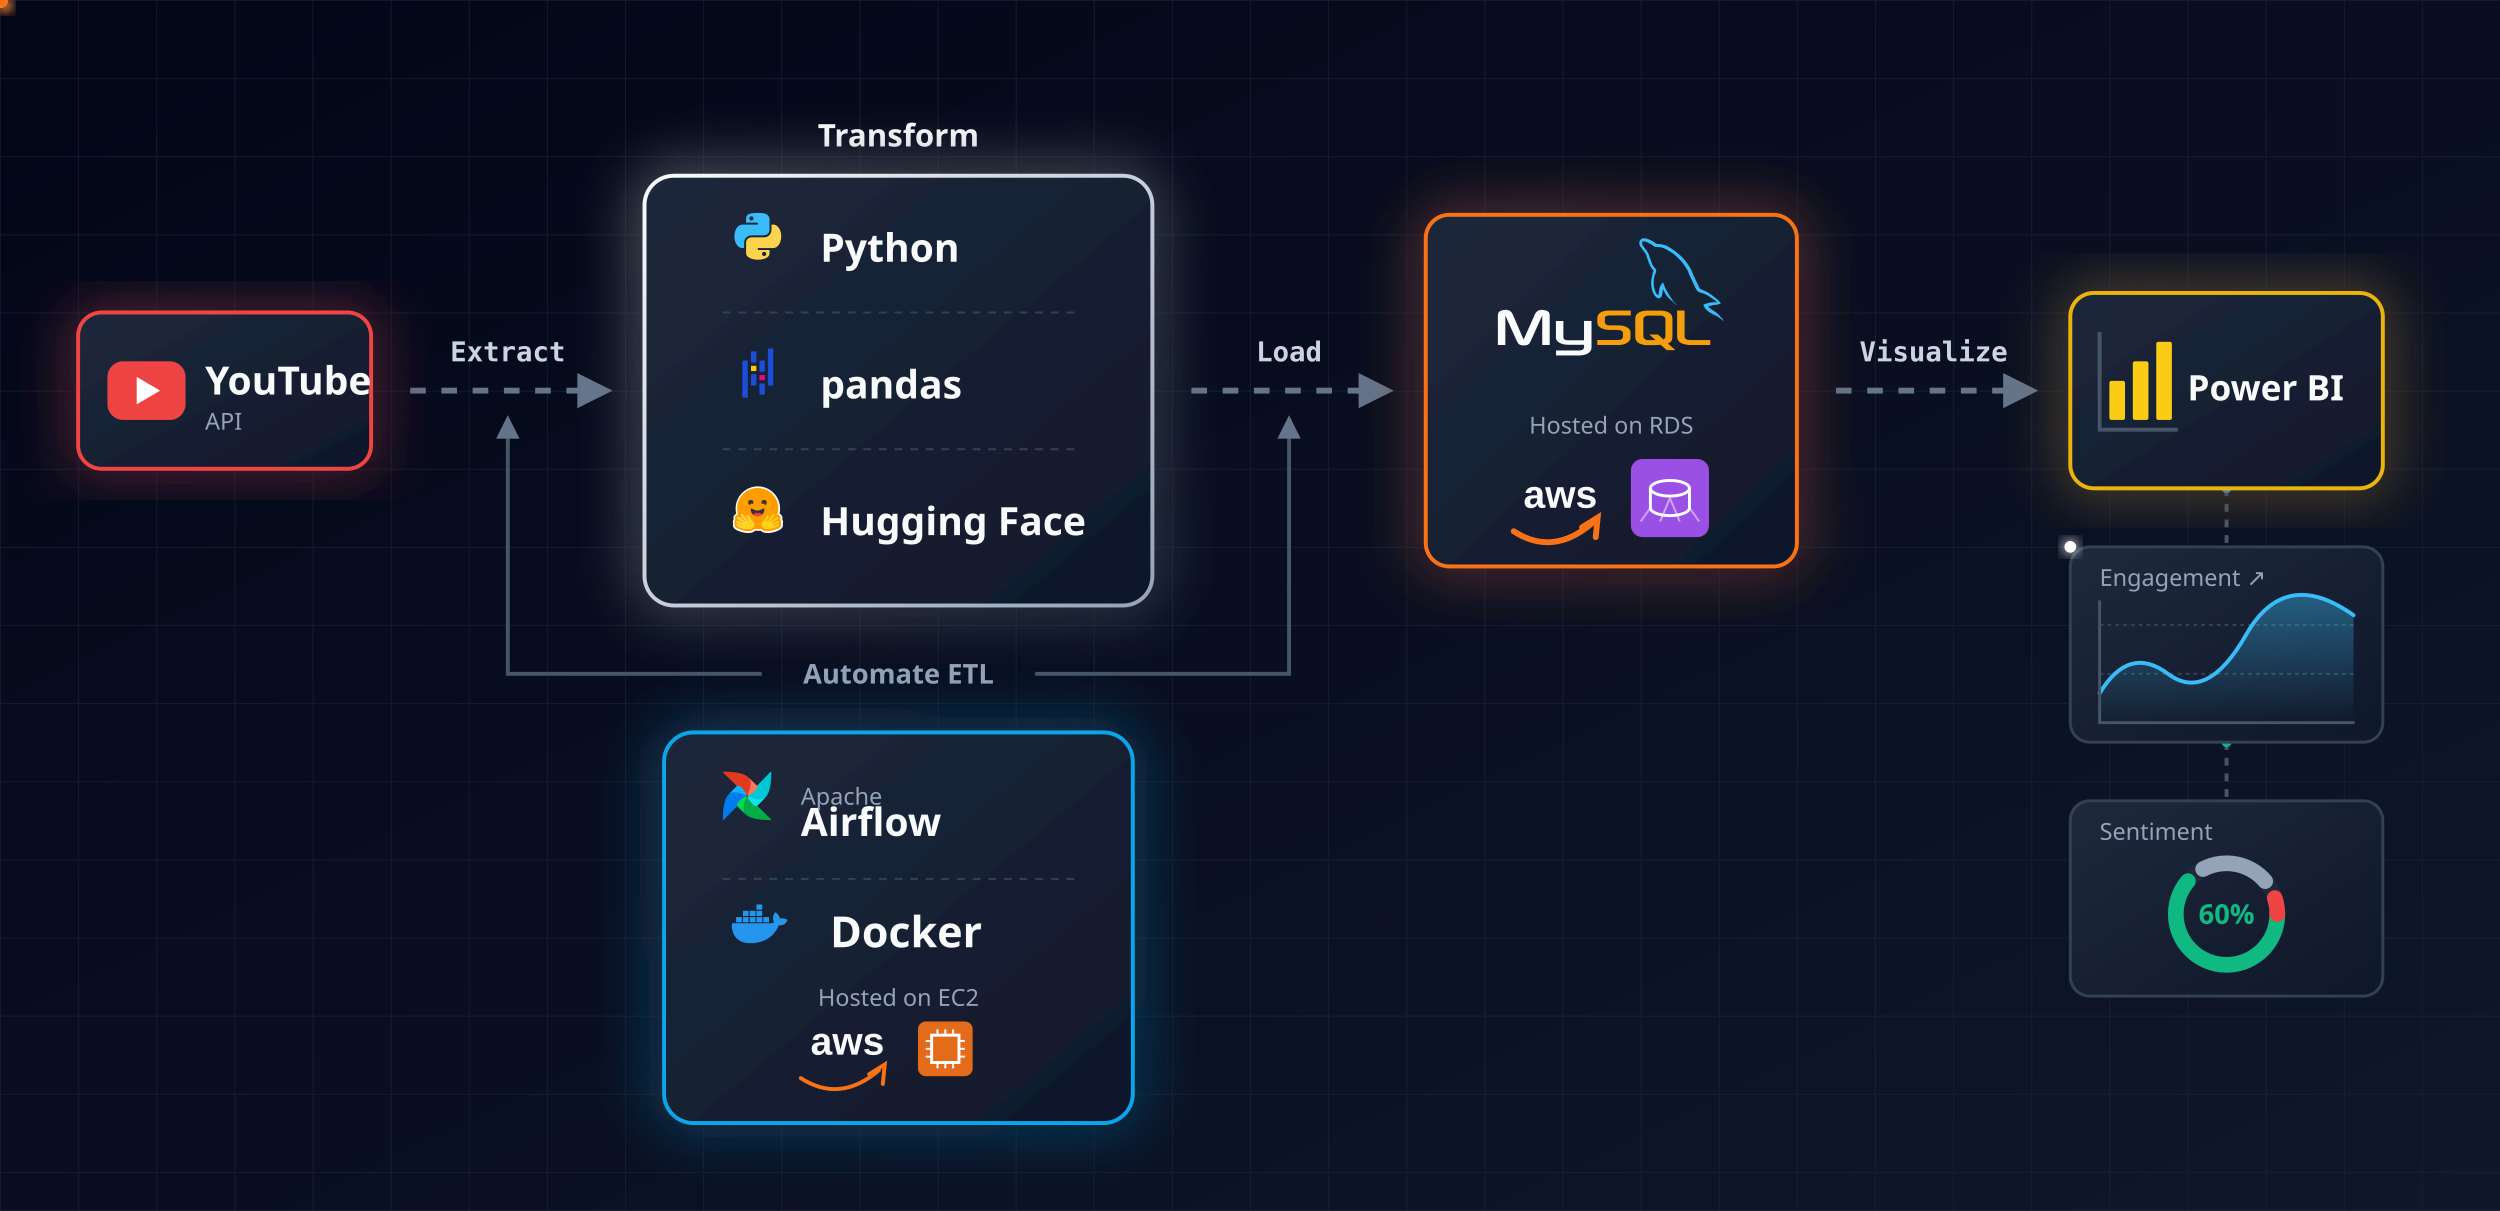
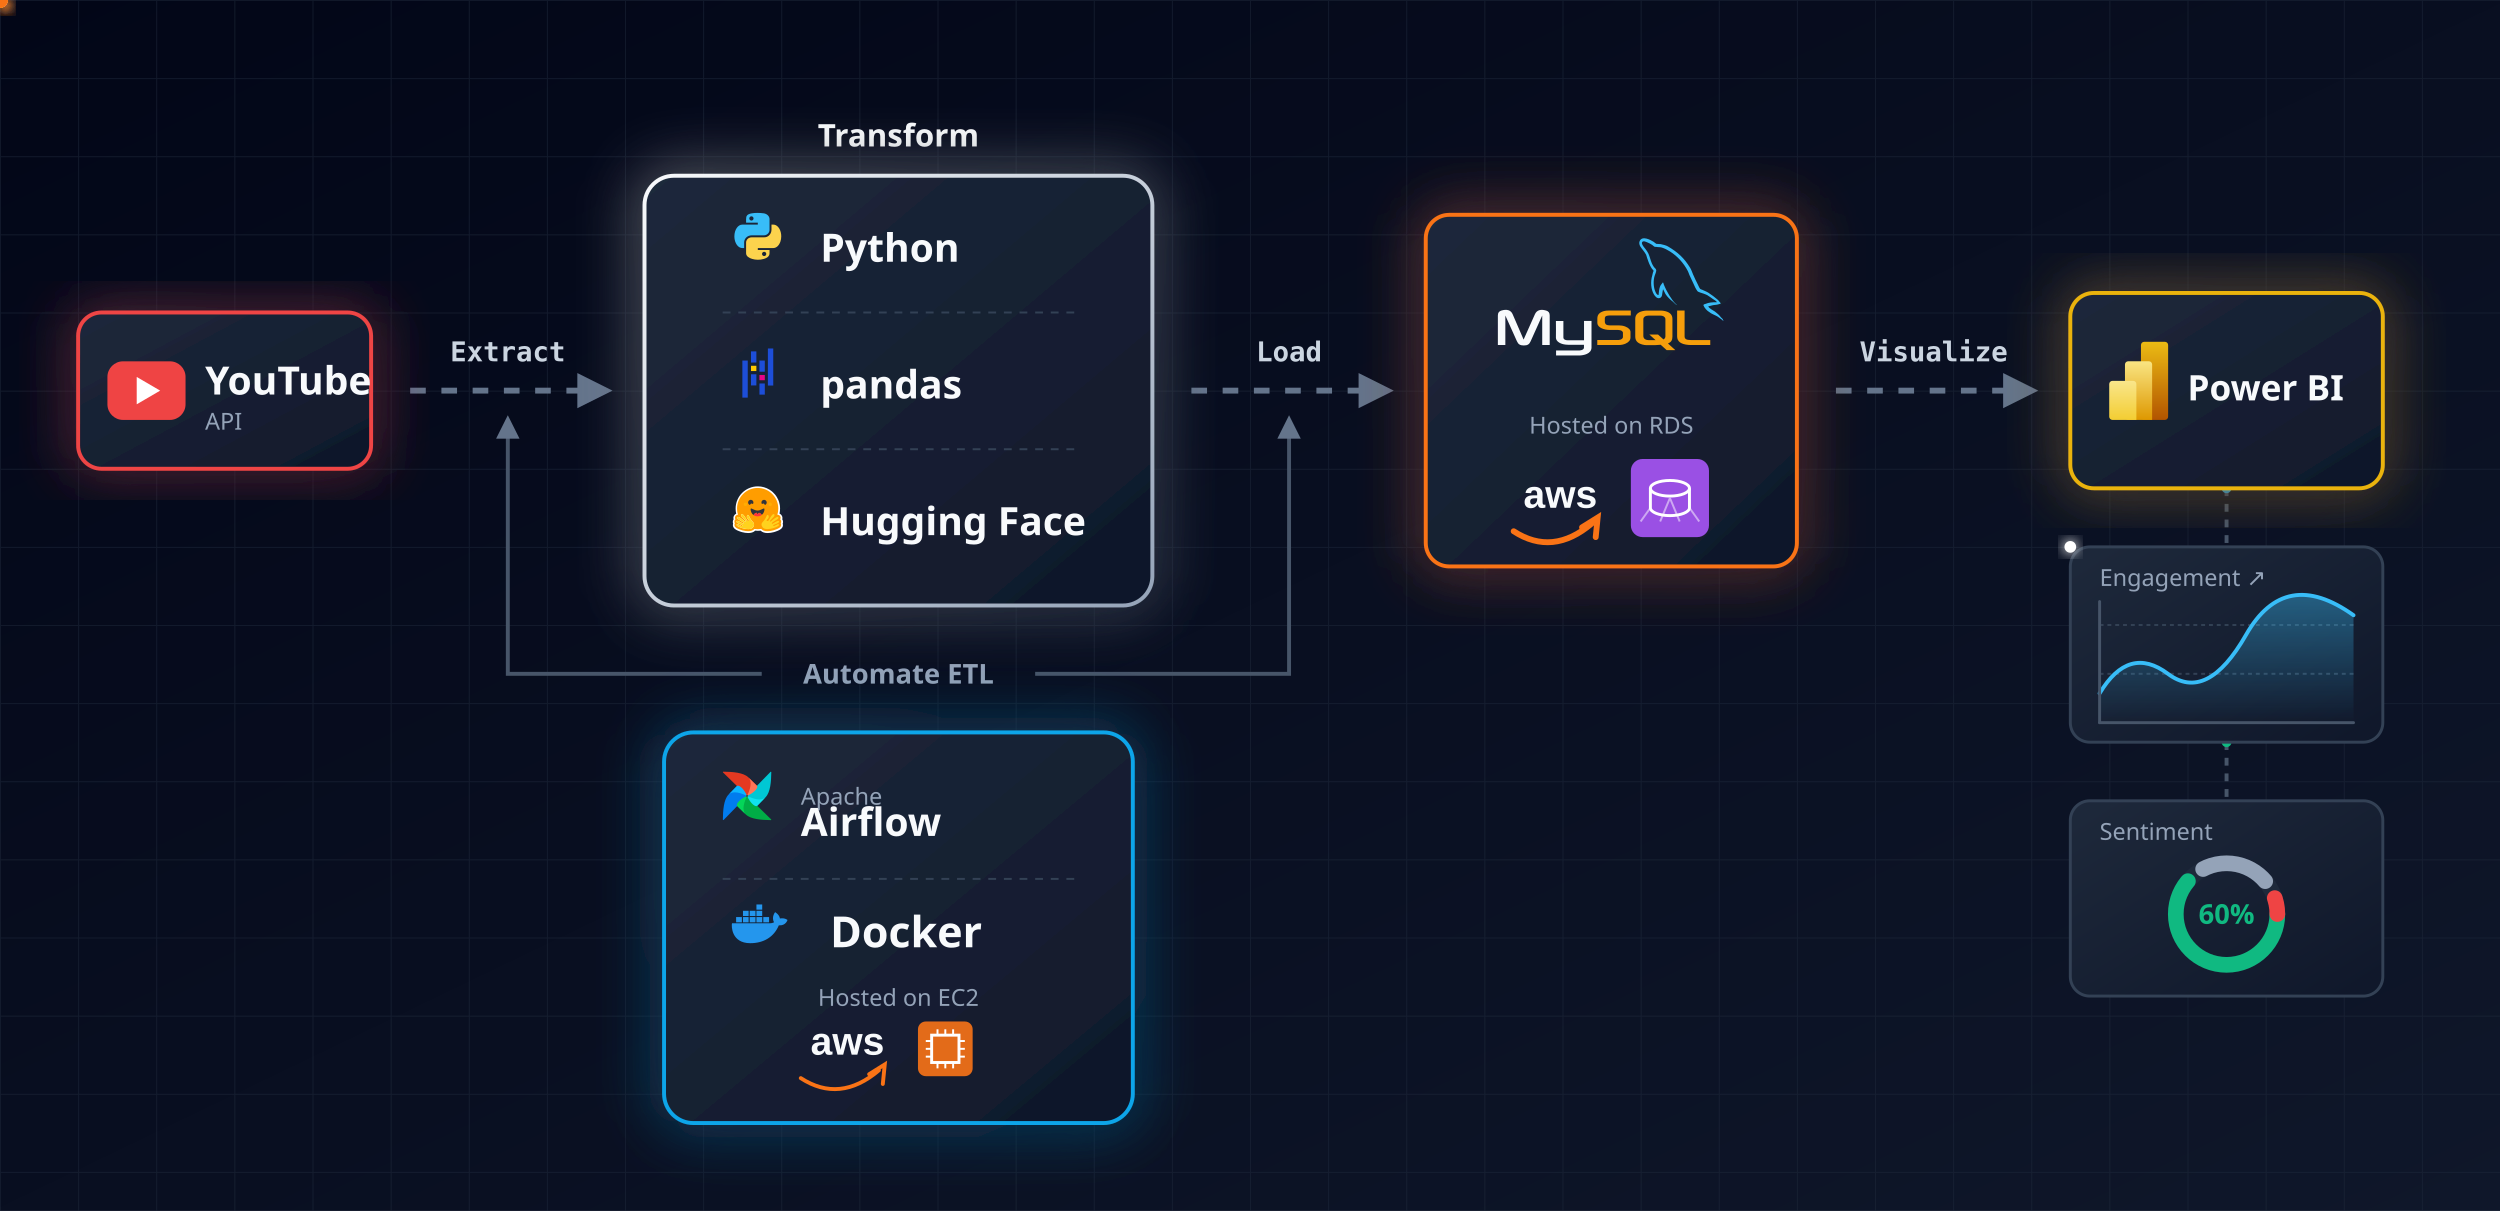
<svg xmlns="http://www.w3.org/2000/svg" viewBox="0 0 1280 620" width="100%" height="100%">
  <defs>
    <linearGradient id="bg-grad" x1="0%" y1="0%" x2="100%" y2="100%">
      <stop offset="0%" stop-color="#020617" />
      <stop offset="100%" stop-color="#0f172a" />
    </linearGradient>
    <linearGradient id="panel-grad" x1="0%" y1="0%" x2="100%" y2="100%">
      <stop offset="0%" stop-color="#1e293b" />
      <stop offset="100%" stop-color="#0f172a" />
    </linearGradient>
    <linearGradient id="border-transform" x1="0%" y1="0%" x2="100%" y2="100%">
      <stop offset="0%" stop-color="#f8fafc" />
      <stop offset="100%" stop-color="#94a3b8" />
    </linearGradient>
    <linearGradient id="line-fill" x1="0%" y1="0%" x2="0%" y2="100%">
      <stop offset="0%" stop-color="#38bdf8" stop-opacity="0.4" />
      <stop offset="100%" stop-color="#38bdf8" stop-opacity="0.0" />
    </linearGradient>
    <filter id="glow" x="-50%" y="-50%" width="200%" height="200%">
      <feGaussianBlur in="SourceGraphic" stdDeviation="3" result="blur1" />
      <feGaussianBlur in="SourceGraphic" stdDeviation="6" result="blur2" />
      <feMerge>
        <feMergeNode in="blur2" />
        <feMergeNode in="blur1" />
        <feMergeNode in="SourceGraphic" />
      </feMerge>
    </filter>
    <filter id="panel-glow" x="-20%" y="-20%" width="140%" height="140%">
      <feGaussianBlur in="SourceGraphic" stdDeviation="15" result="blur" />
      <feComposite in="SourceGraphic" in2="blur" operator="over" />
    </filter>
    <pattern id="grid" width="40" height="40" patternUnits="userSpaceOnUse">
      <path d="M 40 0 L 0 0 0 40" fill="none" stroke="#1e293b" stroke-width="1" opacity="0.5" />
    </pattern>
    <marker id="arrow" viewBox="0 0 10 10" refX="8" refY="5" markerWidth="6" markerHeight="6" orient="auto">
      <path d="M 0 0 L 10 5 L 0 10 Z" fill="#64748b" />
    </marker>
    <style>
      .node-title { font-family: 'Segoe UI', system-ui, sans-serif; font-size: 16px; font-weight: bold; fill: #f8fafc; text-anchor: middle; }
      .node-text { font-family: 'Segoe UI', system-ui, sans-serif; font-size: 20px; font-weight: bold; fill: #f8fafc; }
      .node-sub { font-family: 'Segoe UI', system-ui, sans-serif; font-size: 12px; fill: #94a3b8; }
      .label { font-family: 'Roboto Mono', monospace; font-size: 14px; fill: #cbd5e1; font-weight: bold; }
      .aws-text { font-family: 'Arial', sans-serif; font-size: 20px; font-weight: bold; fill: #f8fafc; }
      
      @keyframes dashFlow {
        from { stroke-dashoffset: 16; }
        to { stroke-dashoffset: 0; }
      }
      .flow-line {
        stroke: #64748b;
        stroke-width: 3;
        fill: none;
        stroke-dasharray: 8 8;
        animation: dashFlow 1s linear infinite;
      }
    </style>
    <path id="p-extract" d="M 210 200 L 310 200" fill="none" />
    <path id="p-load" d="M 610 200 L 710 200" fill="none" />
    <path id="p-viz" d="M 940 200 L 1040 200" fill="none" />
  </defs>
  <rect width="100%" height="100%" fill="url(#bg-grad)" />
  <rect width="100%" height="100%" fill="url(#grid)" />
  <text x="460" y="350" font-family="'Segoe UI', sans-serif" font-size="14" font-weight="bold" fill="#94a3b8" text-anchor="middle">Automate ETL</text>
  <path d="M 390 345 L 260 345 L 260 215" stroke="#475569" stroke-width="2" fill="none" marker-end="url(#arrow)" />
  <path d="M 530 345 L 660 345 L 660 215" stroke="#475569" stroke-width="2" fill="none" marker-end="url(#arrow)" />
  <path d="M 210 200 L 310 200" class="flow-line" marker-end="url(#arrow)" />
  <text x="260" y="185" class="label" text-anchor="middle">Extract</text>
  <path d="M 610 200 L 710 200" class="flow-line" marker-end="url(#arrow)" />
  <text x="660" y="185" class="label" text-anchor="middle">Load</text>
  <path d="M 940 200 L 1040 200" class="flow-line" marker-end="url(#arrow)" />
  <text x="990" y="185" class="label" text-anchor="middle">Visualize</text>
  <g transform="translate(40, 160)">
    <rect width="150" height="80" rx="12" fill="url(#panel-grad)" stroke="#ef4444" stroke-width="2" filter="url(#panel-glow)" />
    <g transform="translate(15, 25)">
      <rect x="0" y="0" width="40" height="30" rx="8" fill="#ef4444" />
      <polygon points="15,8 15,22 27,15" fill="#ffffff" />
    </g>
    <text x="65" y="42" font-family="'Segoe UI', sans-serif" font-size="20" font-weight="bold" fill="#f8fafc">YouTube</text>
    <text x="65" y="60" class="node-sub">API</text>
  </g>
  <g transform="translate(330, 90)">
    <text x="130" y="-15" class="node-title">Transform</text>
    <rect width="260" height="220" rx="15" fill="url(#panel-grad)" stroke="url(#border-transform)" stroke-width="2" filter="url(#panel-glow)" />
    <g transform="translate(30, 20)">
      <svg x="12" y="-5" width="32" height="32" viewBox="0 0 512 512">
        <path fill-rule="evenodd" d="M193.46 249.056a65.316 65.316 0 0 1 11.586-1.041l-3.122-.015h103.823c4.503 0 8.806-.617 12.908-1.754 19.37-5.363 33.345-22.537 33.345-43.663v-87.224c0-24.832-21.15-43.484-46.289-47.606-15.931-2.624-39.258-3.827-55.089-3.749-15.829.086-30.981 1.404-44.277 3.749C167.143 74.576 160 88.928 160 115.359V144h96v16H128.82c-35.628 0-64.538 42.571-64.813 95.242-.002.253-.007.505-.007.758 0 9.523.94 18.72 2.685 27.404C74.648 323.07 99.451 352 128.82 352H144v-45.935c0-26.827 20.146-51.733 49.46-57.009zm10.196-122.054c-9.592 0-17.384-7.785-17.384-17.403 0-9.664 7.774-17.52 17.384-17.52 9.574 0 17.399 7.855 17.399 17.52.001 9.618-7.809 17.403-17.399 17.403z" fill="#38bdf8" />
        <path fill-rule="evenodd" d="M443.951 222.543C434.78 186.021 411.033 160 383.18 160H368v40.672c0 33.915-22.286 58.474-49.489 62.681a53.943 53.943 0 0 1-8.301.646H206.351a51.41 51.41 0 0 0-13.049 1.672C174.18 270.689 160 286.6 160 307.236v87.227c0 24.832 24.977 39.426 49.481 46.551 29.327 8.531 61.267 10.068 96.366 0C329.15 434.354 352 420.893 352 394.463V368h-96v-16h127.18c25.24 0 47.107-21.365 57.814-52.549C445.474 286.404 448 271.641 448 256c0-11.768-1.433-23.038-4.049-33.457zM307.867 382.82c9.59 0 17.381 7.785 17.381 17.4 0 9.65-7.791 17.521-17.381 17.521-9.577 0-17.399-7.871-17.399-17.521 0-9.63 7.806-17.4 17.399-17.4z" fill="#fcd34d" />
      </svg>
      <text x="60" y="24" class="node-text">Python</text>
    </g>
    <line x1="40" y1="70" x2="220" y2="70" stroke="#334155" stroke-width="1" stroke-dasharray="4 4" />
    <g transform="translate(30, 90)">
      <svg x="12" y="-5" width="32" height="32" viewBox="0 0 210.21 280.43">
        <rect x="74.51" y="43.03" width="24.09" height="50.02" fill="#1d4ed8" />
        <rect x="74.51" y="145.78" width="24.09" height="50.02" fill="#1d4ed8" />
        <rect x="74.51" y="107.65" width="24.09" height="23.6" fill="#ffca00" />
        <rect x="35.81" y="84.15" width="24.09" height="166.27" fill="#1d4ed8" />
        <rect x="112.41" y="187.05" width="24.09" height="50.02" fill="#1d4ed8" />
        <rect x="112.41" y="84.21" width="24.09" height="50.02" fill="#1d4ed8" />
        <rect x="112.41" y="148.84" width="24.09" height="23.6" fill="#e70488" />
        <rect x="150.3" y="30" width="24.09" height="166.27" fill="#1d4ed8" />
      </svg>
      <text x="60" y="24" class="node-text">pandas</text>
    </g>
    <line x1="40" y1="140" x2="220" y2="140" stroke="#334155" stroke-width="1" stroke-dasharray="4 4" />
    <g transform="translate(30, 160)">
      <svg x="12" y="-5" width="32" height="32" viewBox="0 0 256 256">
        <path d="M230.721 172.7C230.183 170.673 229.313 168.75 228.146 167.008C228.396 166.091 228.587 165.159 228.714 164.217C229.543 158.241 227.471 152.77 223.567 148.537C221.452 146.225 219.185 144.698 216.784 143.761C218.36 137.018 219.157 130.117 219.161 123.193C219.161 120.03 218.982 116.932 218.682 113.88C218.526 112.356 218.337 110.836 218.115 109.32C217.428 104.847 216.408 100.431 215.064 96.11C214.183 93.271 213.164 90.476 212.01 87.736C210.281 83.678 208.262 79.75 205.969 75.982C204.465 73.475 202.827 71.051 201.062 68.72C200.197 67.543 199.296 66.394 198.358 65.274C195.58 61.898 192.561 58.728 189.325 55.788C188.25 54.8 187.145 53.845 186.01 52.926C184.893 51.994 183.751 51.093 182.586 50.222C180.241 48.477 177.818 46.839 175.324 45.315C161.543 36.945 145.382 32.145 128.109 32.145C77.817 32.145 37.057 72.907 37.057 123.196C37.055 130.208 37.867 137.196 39.477 144.02C37.317 144.958 35.247 146.42 33.327 148.535C29.424 152.766 27.351 158.217 28.18 164.193C28.306 165.142 28.495 166.082 28.747 167.006C27.581 168.749 26.712 170.673 26.174 172.7C24.974 177.261 25.369 181.374 26.894 184.978C25.236 189.688 25.65 194.704 27.809 199.065C29.379 202.25 31.626 204.714 34.396 206.916C37.689 209.534 41.811 211.758 46.783 213.892C52.715 216.422 59.956 218.799 63.249 219.671C71.755 221.873 79.911 223.269 88.177 223.337C99.954 223.446 110.096 220.677 117.357 213.59C120.924 214.027 124.515 214.246 128.109 214.244C131.906 214.236 135.699 213.997 139.467 213.529C146.711 220.661 156.892 223.455 168.712 223.343C176.977 223.277 185.133 221.881 193.617 219.676C196.932 218.804 204.17 216.427 210.105 213.897C215.077 211.76 219.199 209.536 222.514 206.922C225.263 204.719 227.508 202.256 229.079 199.071C231.26 194.709 231.652 189.693 230.017 184.983C231.527 181.379 231.92 177.257 230.721 172.7Z" fill="white" />
        <path d="M221.784 183.816C222.786 182.312 223.458 180.613 223.756 178.831C224.053 177.048 223.97 175.223 223.512 173.475C222.848 170.952 221.476 168.854 219.615 167.347C220.512 165.873 221.1 164.233 221.344 162.525C221.881 158.811 220.648 155.103 217.874 152.079C215.716 149.726 212.662 148.431 209.282 148.431C208.889 148.431 208.489 148.452 208.081 148.492C210.643 140.304 211.942 131.774 211.933 123.195C211.933 76.523 174.097 38.685 127.424 38.685C80.75 38.685 42.91 76.519 42.91 123.195C42.901 131.752 44.194 140.261 46.742 148.43H46.652C43.272 148.43 40.219 149.724 38.06 152.077C35.287 155.098 34.053 158.81 34.59 162.523C34.835 164.231 35.423 165.872 36.32 167.346C34.458 168.852 33.086 170.95 32.422 173.473C31.964 175.222 31.882 177.047 32.18 178.83C32.478 180.612 33.15 182.312 34.152 183.816C33.974 184.094 33.81 184.381 33.655 184.676C31.985 187.847 31.877 191.43 33.352 194.767C35.588 199.824 41.142 203.808 51.929 208.085C58.636 210.745 64.779 212.446 64.833 212.461C73.705 214.762 81.729 215.931 88.675 215.931C100.081 215.931 108.591 212.811 114.026 206.647C123.222 208.106 132.594 208.052 141.773 206.489C147.201 212.757 155.76 215.931 167.262 215.931C174.208 215.931 182.232 214.762 191.103 212.461C191.158 212.446 197.298 210.745 204.008 208.085C214.795 203.808 220.35 199.824 222.585 194.767C224.059 191.43 223.952 187.847 222.281 184.676C222.129 184.379 221.961 184.091 221.784 183.816ZM110.137 196.997C109.669 197.815 109.168 198.614 108.635 199.391C107.23 201.448 105.382 203.02 103.237 204.188C99.137 206.424 93.947 207.205 88.675 207.205C80.346 207.205 71.808 205.256 67.023 204.015C66.787 203.954 37.689 195.735 41.373 188.739C41.993 187.562 43.013 187.092 44.298 187.092C49.485 187.092 58.93 194.816 62.989 194.816C63.896 194.816 64.536 194.43 64.797 193.488C66.527 187.284 38.504 184.676 40.864 175.692C41.28 174.102 42.41 173.456 43.998 173.456C50.856 173.455 66.248 185.516 69.467 185.516C69.714 185.516 69.891 185.443 69.987 185.291C70.001 185.268 70.015 185.246 70.028 185.222C71.539 182.727 70.672 180.913 60.321 174.573L59.327 173.968C47.936 167.074 39.941 162.925 44.488 157.975C45.011 157.404 45.753 157.151 46.654 157.151C47.722 157.151 49.015 157.508 50.439 158.108C56.455 160.645 64.793 167.564 68.276 170.581C68.824 171.057 69.368 171.538 69.909 172.022C69.909 172.022 74.319 176.608 76.985 176.608C77.599 176.608 78.12 176.366 78.473 175.768C80.364 172.58 60.91 157.838 59.813 151.755C59.069 147.634 60.335 145.546 62.675 145.546C63.788 145.546 65.146 146.02 66.645 146.971C71.295 149.922 80.273 165.35 83.56 171.352C84.662 173.363 86.543 174.213 88.238 174.213C91.601 174.213 94.23 170.87 88.546 166.622C80.003 160.23 83.001 149.782 87.078 149.139C87.252 149.111 87.428 149.097 87.603 149.097C91.311 149.097 92.946 155.486 92.946 155.486C92.946 155.486 97.74 167.524 105.975 175.753C113.447 183.222 114.491 189.351 110.137 196.997ZM128.109 214.244C126.311 214.244 124.524 214.186 122.753 214.072C122.955 214.129 123.159 214.183 123.363 214.234C124.931 214.241 126.511 214.244 128.109 214.244Z" fill="#FF9D00" />
        <path d="M108.638 199.391C114.64 190.59 114.214 183.984 105.98 175.754C97.744 167.523 92.951 155.487 92.951 155.487C92.951 155.487 91.162 148.496 87.082 149.138C83.002 149.78 80.009 160.227 88.552 166.622C97.094 173.017 86.852 177.353 83.564 171.352C80.276 165.35 71.299 149.923 66.645 146.972C61.991 144.021 58.718 145.675 59.815 151.757C60.36 154.776 65.428 159.929 70.163 164.743C74.967 169.627 79.428 174.163 78.474 175.768C76.581 178.955 69.914 172.023 69.914 172.023C69.914 172.023 49.038 153.025 44.494 157.976C40.304 162.539 46.765 166.418 56.721 172.397C57.567 172.905 58.439 173.429 59.332 173.969C70.723 180.865 71.609 182.684 69.992 185.293C69.395 186.257 65.582 183.968 60.892 181.153C52.897 176.352 42.355 170.023 40.866 175.688C39.578 180.591 47.334 183.595 54.368 186.32C60.228 188.59 65.588 190.666 64.799 193.484C63.982 196.406 59.553 193.969 54.712 191.305C49.277 188.314 43.322 185.038 41.373 188.735C37.69 195.725 66.783 203.954 67.023 204.015C76.423 206.453 100.295 211.619 108.638 199.391ZM147.303 199.391C141.301 190.59 141.727 183.984 149.962 175.754C158.197 167.523 162.99 155.487 162.99 155.487C162.99 155.487 164.779 148.496 168.859 149.138C172.939 149.78 175.932 160.227 167.39 166.622C158.847 173.017 169.089 177.353 172.377 171.352C175.666 165.35 184.637 149.923 189.291 146.972C193.945 144.021 197.22 145.675 196.122 151.757C195.578 154.776 190.509 159.929 185.774 164.744C180.97 169.628 176.509 174.163 177.462 175.768C179.355 178.955 186.027 172.019 186.027 172.019C186.027 172.019 206.902 153.022 211.448 157.973C215.637 162.535 209.176 166.415 199.219 172.394C198.348 172.917 197.478 173.441 196.609 173.966C185.218 180.862 184.332 182.681 185.948 185.289C186.546 186.254 190.359 183.964 195.048 181.149C203.044 176.349 213.586 170.019 215.075 175.685C216.364 180.588 208.607 183.592 201.573 186.317C195.713 188.587 190.353 190.663 191.141 193.481C191.957 196.402 196.385 193.965 201.225 191.301C206.66 188.31 212.616 185.032 214.564 188.732C218.248 195.726 189.15 203.947 188.915 204.007C179.515 206.453 155.643 211.619 147.303 199.391Z" fill="#FFD21E" />
        <path d="M152.047 102.567C153.229 102.985 154.108 104.257 154.944 105.468C156.074 107.104 157.126 108.627 158.74 107.769C160.644 106.756 162.205 105.202 163.225 103.302C164.246 101.402 164.681 99.243 164.475 97.096C164.321 95.491 163.813 93.94 162.987 92.555C162.161 91.17 161.038 89.985 159.7 89.086C158.361 88.187 156.839 87.597 155.245 87.357C153.65 87.117 152.022 87.234 150.478 87.699C148.934 88.164 147.513 88.965 146.316 90.046C145.119 91.126 144.176 92.458 143.556 93.946C142.936 95.434 142.653 97.041 142.728 98.652C142.804 100.263 143.235 101.836 143.992 103.26C144.74 104.667 146.4 104.003 148.152 103.302C149.525 102.753 150.956 102.181 152.047 102.567ZM100.672 102.567C99.49 102.985 98.611 104.258 97.775 105.468C96.645 107.105 95.592 108.627 93.979 107.769C91.585 106.501 89.748 104.386 88.828 101.838C87.907 99.29 87.969 96.49 89.001 93.984C90.032 91.479 91.96 89.447 94.408 88.285C96.856 87.124 99.649 86.916 102.242 87.701C104.307 88.323 106.141 89.543 107.513 91.207C108.885 92.87 109.732 94.903 109.949 97.049C110.165 99.195 109.74 101.356 108.728 103.26C107.979 104.667 106.319 104.003 104.567 103.303C103.193 102.753 101.764 102.181 100.672 102.567ZM144.099 149.318C152.242 142.903 155.233 132.429 155.233 125.977C155.233 120.877 151.802 122.482 146.309 125.202L145.999 125.355C140.957 127.852 134.245 131.177 126.877 131.177C119.508 131.177 112.796 127.852 107.755 125.354C102.084 122.545 98.527 120.783 98.527 125.978C98.527 132.634 101.709 143.563 110.443 149.912C111.596 147.573 113.219 145.497 115.211 143.813C117.202 142.129 119.52 140.874 122.018 140.126C122.89 139.866 123.788 141.367 124.707 142.904C125.594 144.386 126.501 145.902 127.423 145.902C128.406 145.902 129.371 144.408 130.314 142.95C131.299 141.425 132.26 139.94 133.189 140.237C137.864 141.738 141.775 144.993 144.099 149.318Z" fill="#32343D" />
        <path d="M144.097 149.317C139.856 152.659 134.219 154.9 126.878 154.9C119.981 154.9 114.587 152.922 110.443 149.911C111.596 147.572 113.219 145.495 115.211 143.812C117.202 142.128 119.52 140.873 122.018 140.125C123.73 139.614 125.545 145.901 127.423 145.901C129.433 145.901 131.37 139.655 133.189 140.236C137.863 141.738 141.773 144.993 144.097 149.317Z" fill="#FF323D" />
        <path d="M81.2 111.64C80.231 112.288 79.117 112.687 77.957 112.801C76.797 112.916 75.627 112.742 74.55 112.295C73.689 111.94 72.907 111.418 72.249 110.759C71.59 110.101 71.068 109.319 70.713 108.458C70.267 107.381 70.094 106.211 70.208 105.051C70.323 103.891 70.722 102.777 71.37 101.808C72.149 100.642 73.256 99.733 74.551 99.197C75.847 98.66 77.272 98.52 78.647 98.793C80.022 99.067 81.285 99.743 82.276 100.734C83.267 101.726 83.942 102.99 84.215 104.365C84.488 105.74 84.348 107.165 83.811 108.46C83.275 109.755 82.365 110.861 81.2 111.64ZM182.613 111.64C181.644 112.288 180.53 112.687 179.37 112.801C178.209 112.916 177.039 112.742 175.962 112.295C175.101 111.939 174.319 111.418 173.661 110.759C173.003 110.101 172.481 109.319 172.125 108.458C171.68 107.381 171.507 106.211 171.621 105.051C171.736 103.891 172.135 102.777 172.782 101.808C173.364 100.936 174.133 100.205 175.032 99.666C175.931 99.127 176.938 98.794 177.981 98.692C179.025 98.589 180.078 98.719 181.064 99.073C182.051 99.426 182.947 99.994 183.688 100.736C184.68 101.727 185.355 102.99 185.628 104.365C185.902 105.74 185.761 107.165 185.224 108.46C184.687 109.755 183.779 110.861 182.613 111.64Z" fill="#FFAD03" />
      </svg>
      <text x="60" y="24" class="node-text">Hugging Face</text>
    </g>
  </g>
  <g transform="translate(730, 110)">
    <rect width="190" height="180" rx="12" fill="url(#panel-grad)" stroke="#f97316" stroke-width="2" filter="url(#panel-glow)" />
    <g transform="translate(30, 12)">
      <svg x="0" y="0" width="130" height="60" viewBox="0 0 204.8 105.765">
        <path d="M0 96.334h6.747V69.7l10.445 23.227c1.232 2.8 2.92 3.806 6.228 3.806s4.93-.995 6.164-3.806L40.03 69.7v26.644h6.748v-26.6c0-2.595-1.04-3.85-3.18-4.498-5.125-1.6-8.564-.216-10.12 3.244l-10.25 22.923L13.3 68.48c-1.492-3.46-4.995-4.844-10.12-3.244C1.038 65.885 0 67.14 0 69.734v26.6zm52.386-21.686h6.745v14.68c-.063.798.256 2.67 3.952 2.727 1.886.03 14.554 0 14.672 0v-17.48h6.76c.03 0-.007 23.834-.006 23.936.037 5.878-7.294 7.155-10.672 7.254H52.533v-4.54l21.342-.001c4.342-.46 3.83-2.617 3.83-3.344v-1.77h-14.34c-6.672-.06-10.92-2.973-10.973-6.323-.005-.3.144-14.995-.004-15.14z" fill="#f8fafc" />
        <path d="M89.716 96.334h19.398c2.27 0 4.477-.475 6.23-1.298 2.92-1.34 4.347-3.157 4.347-5.536v-4.93c0-1.947-1.622-3.763-4.8-4.974-1.687-.65-3.763-.995-5.774-.995h-8.175c-2.724 0-4.022-.822-4.346-2.638-.065-.216-.065-.4-.065-.606v-3.07c0-.173 0-.347.065-.563.324-1.384 1.038-1.774 3.438-2 .195 0 .454-.044.65-.044h19.268v-4.497h-18.944c-2.725 0-4.152.173-5.45.562C91.532 67 89.78 69 89.78 72.46v3.936c0 3.028 3.44 5.623 9.212 6.228.65.043 1.298.086 1.946.086h7.007c.26 0 .52 0 .714.044 2.14.173 3.05.562 3.698 1.34.4.4.52.78.52 1.2v3.936c0 .476-.324 1.082-.973 1.6-.584.52-1.557.865-2.855.952-.26 0-.454.043-.713.043h-18.62v4.498zm72.064-7.828c0 4.628 3.438 7.223 10.38 7.742a29.45 29.45 0 0 0 1.946.086h17.582v-4.498h-17.712c-3.957 0-5.45-.995-5.45-3.374v-23.27h-6.747v23.312zm-37.785.234V72.705c0-4.074 2.86-6.545 8.516-7.325a12.94 12.94 0 0 1 1.821-.13h12.807a13.87 13.87 0 0 1 1.886.13c5.656.78 8.516 3.25 8.516 7.325V88.74c0 3.305-1.215 5.074-4.015 6.227l6.646 6h-7.834l-5.377-4.854-5.413.343h-7.216c-1.235 0-2.535-.174-3.966-.564-4.3-1.17-6.37-3.424-6.37-7.152zm7.283-.4c0 .217.065.433.13.694.4 1.864 2.145 2.904 4.8 2.904h6.13l-5.63-5.083h7.834l4.9 4.433c.905-.482 1.5-1.22 1.7-2.167.065-.216.065-.433.065-.65V73.096c0-.173 0-.4-.065-.607-.4-1.733-2.146-2.73-4.746-2.73H136.22c-3 0-4.94 1.3-4.94 3.337v15.256z" fill="#f59e0b" />
        <g fill="#38bdf8">
          <path d="M197.624 57.73c-4.147-.112-7.316.273-10.024 1.415-.77.325-1.997.333-2.123 1.298.423.443.49 1.105.825 1.65.647 1.047 1.74 2.45 2.713 3.184 1.064.803 2.16 1.663 3.303 2.36 2.03 1.238 4.296 1.945 6.25 3.184 1.152.73 2.296 1.65 3.42 2.476.555.408.93 1.042 1.65 1.297v-.118c-.38-.483-.477-1.147-.825-1.65l-1.533-1.533c-1.5-2-3.402-3.737-5.425-5.19-1.613-1.158-5.224-2.722-5.897-4.6l-.118-.118c1.144-.13 2.483-.543 3.54-.825 1.773-.475 3.358-.353 5.19-.825l2.477-.708v-.472c-.926-.95-1.586-2.207-2.595-3.066-2.64-2.25-5.523-4.495-8.49-6.37-1.646-1.04-3.68-1.714-5.425-2.595-.587-.296-1.618-.45-2.005-.944-.916-1.168-1.415-2.65-2.122-4-1.48-2.85-2.934-5.964-4.246-8.963-.895-2.045-1.48-4.062-2.594-5.897-5.355-8.804-11.12-14.118-20.048-19.34-1.9-1.11-4.187-1.55-6.605-2.123l-3.892-.236c-.792-.33-1.616-1.3-2.36-1.77-2.958-1.87-10.545-5.933-12.736-.6-1.383 3.373 2.067 6.664 3.302 8.374.866 1.2 1.976 2.543 2.594 3.892.407.886.478 1.775.826 2.713.857 2.3 1.603 4.823 2.712 6.958.56 1.08 1.178 2.218 1.887 3.184.435.593 1.18.854 1.297 1.77-.728 1.02-.77 2.6-1.18 3.892-1.843 5.812-1.148 13.035 1.533 17.337.823 1.32 2.76 4.152 5.425 3.066 2.33-.95 1.8-3.89 2.477-6.486.15-.59.058-1.02.354-1.415v.118l2.123 4.245c1.57 2.53 4.36 5.175 6.722 6.96 1.225.925 2.2 2.525 3.774 3.066v-.118h-.118c-.307-.48-.787-.677-1.18-1.06-.923-.905-1.95-2.03-2.713-3.066-2.15-2.918-4.048-6.11-5.778-9.435-.826-1.587-1.545-3.338-2.24-4.953-.268-.623-.265-1.564-.825-1.887-.763 1.184-1.887 2.14-2.477 3.538-.944 2.234-1.066 4.958-1.415 7.784-.207.074-.115.023-.236.118-1.642-.396-2.22-2.087-2.83-3.538-1.544-3.67-1.83-9.576-.472-13.798.35-1.092 1.94-4.534 1.297-5.543-.307-1.007-1.32-1.6-1.887-2.36-.7-.95-1.402-2.204-1.887-3.302-1.264-2.86-1.854-6.07-3.184-8.963-.636-1.382-1.71-2.78-2.594-4-.978-1.36-2.073-2.364-2.83-4-.27-.585-.636-1.52-.236-2.123a.93.93 0 0 1 .708-.708c.684-.527 2.59.175 3.302.472 1.89.786 3.47 1.534 5.072 2.595.77.5 1.547 1.496 2.476 1.77h1.06c1.66.382 3.52.12 5.07.59 2.742.833 5.198 2.13 7.43 3.538 6.798 4.292 12.355 10.402 16.157 17.7.612 1.173.876 2.294 1.415 3.538 1.087 2.5 2.456 5.093 3.538 7.547 1.08 2.45 2.13 4.92 3.656 6.958.802 1.07 3.9 1.646 5.307 2.24.987.417 2.603.852 3.538 1.415 1.785 1.077 3.515 2.36 5.19 3.54.837.59 3.41 1.883 3.538 2.948z" />
        </g>
      </svg>
      <text x="65" y="100" class="node-sub" text-anchor="middle">Hosted on RDS</text>
    </g>
    <g transform="translate(0, 115)">
      <g transform="translate(50, 5)">
        <text x="0" y="30" class="aws-text">aws</text>
        <path d="M -5 42 Q 15 55 35 38" fill="none" stroke="#f97316" stroke-width="3" stroke-linecap="round" />
        <path d="M 30 40 L 38 35 L 37 45" fill="none" stroke="#f97316" stroke-width="3" stroke-linecap="round" />
      </g>
      <g transform="translate(105, 10)">
        <rect x="0" y="0" width="40" height="40" rx="6" fill="#a855f7" opacity="0.9" />
        <ellipse cx="20" cy="15" rx="10" ry="4" fill="none" stroke="#fff" stroke-width="1.5" />
        <path d="M 10 15 L 10 25 A 10 4 0 0 0 30 25 L 30 15" fill="none" stroke="#fff" stroke-width="1.5" />
        <path d="M 20 20 L 25 32 M 20 20 L 15 32 M 10 25 L 5 32 M 30 25 L 35 32" stroke="#fff" stroke-width="1" opacity="0.5" />
      </g>
    </g>
  </g>
  <g transform="translate(1060, 150)">
    <path d="M 80 100 L 80 130" stroke="#475569" stroke-width="2" stroke-dasharray="4 4" fill="none" />
    <circle cx="80" cy="100" r="2.5" fill="#38bdf8">
      <animate attributeName="cy" values="100;130;100" dur="2s" repeatCount="indefinite" />
    </circle>
    <path d="M 80 230 L 80 260" stroke="#475569" stroke-width="2" stroke-dasharray="4 4" fill="none" />
    <circle cx="80" cy="230" r="2.5" fill="#10b981">
      <animate attributeName="cy" values="230;260;230" dur="2s" begin="1s" repeatCount="indefinite" />
    </circle>
    <rect width="160" height="100" rx="12" fill="url(#panel-grad)" stroke="#eab308" stroke-width="2" filter="url(#panel-glow)" />
-     <g transform="translate(20, 25)">
-       <rect x="0" y="20" width="8" height="20" fill="#facc15" rx="1" />
-       <rect x="12" y="10" width="8" height="30" fill="#facc15" rx="1" />
-       <rect x="24" y="0" width="8" height="40" fill="#facc15" rx="1" />
-       <path d="M -5 -5 L -5 45 L 35 45" fill="none" stroke="#475569" stroke-width="2" />
+     <g transform="translate(15, 25)">
+       <svg width="40" height="40" viewBox="0 0 630 630">
+         <defs>
+           <linearGradient x1="50%" y1="0%" x2="50%" y2="100%" id="pbi-grad-1">
+             <stop stop-color="#EBBB14" offset="0%" />
+             <stop stop-color="#B25400" offset="100%" />
+           </linearGradient>
+           <linearGradient x1="50%" y1="0%" x2="50%" y2="100%" id="pbi-grad-2">
+             <stop stop-color="#F9E583" offset="0%" />
+             <stop stop-color="#DE9800" offset="100%" />
+           </linearGradient>
+           <linearGradient x1="50%" y1="0%" x2="50%" y2="100%" id="pbi-grad-3">
+             <stop stop-color="#F9E68B" offset="0%" />
+             <stop stop-color="#F3CD32" offset="100%" />
+           </linearGradient>
+         </defs>
+         <g transform="translate(77.5, 0)">
+           <rect fill="url(#pbi-grad-1)" x="256" y="0" width="219" height="630" rx="26" />
+           <path d="M346,604 L346,630 L320,630 L153,630 C138.641,630 127,618.359 127,604 L127,183 C127,168.641 138.641,157 153,157 L320,157 C334.359,157 346,168.641 346,183 L346,604 Z" fill="url(#pbi-grad-2)" />
+           <path d="M219,604 L219,630 L193,630 L26,630 C11.641,630 1.75851975e-15,618.359 0,604 L0,341 C-1.75851975e-15,326.641 11.641,315 26,315 L193,315 C207.359,315 219,326.641 219,341 L219,604 Z" fill="url(#pbi-grad-3)" />
+         </g>
+       </svg>
    </g>
    <text x="100" y="55" font-family="'Segoe UI', sans-serif" font-size="18" font-weight="bold" fill="#f8fafc" text-anchor="middle">Power BI</text>
    <g transform="translate(0, 130)">
      <rect width="160" height="100" rx="10" fill="url(#panel-grad)" stroke="#334155" stroke-width="1.5" />
      <text x="15" y="20" class="node-sub">Engagement ↗</text>
      <line x1="15" y1="40" x2="145" y2="40" stroke="#334155" stroke-width="1" stroke-dasharray="2 2" />
      <line x1="15" y1="65" x2="145" y2="65" stroke="#334155" stroke-width="1" stroke-dasharray="2 2" />
      <path id="sparkline-path" d="M 15 75 Q 30 50 50 65 T 90 45 T 145 35" fill="none" stroke="#38bdf8" stroke-width="2" stroke-linecap="round" />
      <path d="M 15 75 Q 30 50 50 65 T 90 45 T 145 35 L 145 90 L 15 90 Z" fill="url(#line-fill)" />
      <circle r="3" fill="#ffffff" filter="url(#glow)">
        <animateMotion dur="4s" repeatCount="indefinite">
          <mpath href="#sparkline-path" />
        </animateMotion>
      </circle>
      <line x1="15" y1="90" x2="145" y2="90" stroke="#475569" stroke-width="1.5" stroke-linecap="round" />
      <line x1="15" y1="28" x2="15" y2="90" stroke="#475569" stroke-width="1.5" stroke-linecap="round" />
    </g>
    <g transform="translate(0, 260)">
      <rect width="160" height="100" rx="10" fill="url(#panel-grad)" stroke="#334155" stroke-width="1.5" />
      <text x="15" y="20" class="node-sub">Sentiment</text>
      <g transform="translate(80, 58)">
        <circle r="26" fill="none" stroke="#1e293b" stroke-width="8" />
        <g>
          <circle r="26" fill="none" stroke="#10b981" stroke-width="8" stroke-dasharray="100 163.4" stroke-linecap="round" />
          <circle r="26" fill="none" stroke="#94a3b8" stroke-width="8" stroke-dasharray="35 163.4" stroke-dashoffset="-110" stroke-linecap="round" />
          <circle r="26" fill="none" stroke="#ef4444" stroke-width="8" stroke-dasharray="18 163.4" stroke-dashoffset="-155" stroke-linecap="round" />
        </g>
        <text x="0" y="5" font-family="'Segoe UI', sans-serif" font-size="14" font-weight="bold" fill="#10b981" text-anchor="middle">60%</text>
      </g>
    </g>
  </g>
  <g transform="translate(340, 375)">
    <rect width="240" height="200" rx="15" fill="url(#panel-grad)" stroke="#0ea5e9" stroke-width="2" filter="url(#panel-glow)" />
    <g transform="translate(20, 25)">
      <svg x="10" y="-5" width="25" height="25" viewBox="0 0 128 128">
        <path d="m2.544 127 60.809-62.332a1.124 1.124 0 0 0 0.136-1.437c-3.698-5.162-10.521-6.058-13.05-9.527-7.49-10.275-9.391-16.092-12.61-15.731a0.984 0.984 0 0 0-0.585 0.308l-21.966 22.518c-12.638 12.944-14.454 41.475-14.782 65.367a1.191 1.191 0 0 0 2.047 0.833z" fill="#017cee" />
        <path d="m126.99 125.46-62.332-60.813a1.124 1.124 0 0 0-1.439-0.136c-5.162 3.7-6.058 10.521-9.527 13.05-10.275 7.49-16.092 9.391-15.731 12.61a0.984 0.984 0 0 0 0.308 0.582l22.518 21.966c12.944 12.638 41.475 14.454 65.367 14.782a1.191 1.191 0 0 0 0.835-2.041z" fill="#00ad46" />
        <path d="m60.792 112.72c-7.076-6.904-10.355-20.559 3.206-48.719-22.046 9.852-29.771 22.803-25.972 26.511z" fill="#04d659" />
        <path d="m125.45 1.011-60.807 62.332a1.122 1.122 0 0 0-0.136 1.437c3.7 5.162 10.519 6.058 13.05 9.527 7.49 10.275 9.393 16.092 12.61 15.731a0.979 0.979 0 0 0 0.585-0.308l21.966-22.518c12.638-12.944 14.454-41.475 14.782-65.367a1.193 1.193 0 0 0-2.05-0.833z" fill="#00c7d4" />
        <path d="m112.73 67.211c-6.904 7.076-20.559 10.355-48.721-3.206 9.852 22.046 22.803 29.771 26.511 25.972z" fill="#11e1ee" />
        <path d="m1.002 2.55 62.332 60.807a1.124 1.124 0 0 0 1.437 0.136c5.162-3.7 6.058-10.521 9.527-13.05 10.275-7.49 16.092-9.391 15.731-12.61a0.99 0.99 0 0 0-0.308-0.585l-22.518-21.966c-12.944-12.638-41.475-14.454-65.367-14.782a1.191 1.191 0 0 0-0.833 2.05z" fill="#e43921" />
        <path d="m67.212 15.284c7.076 6.904 10.355 20.559-3.206 48.721 22.046-9.852 29.771-22.805 25.972-26.511z" fill="#ff7557" />
        <path d="m15.279 60.8c6.904-7.076 20.559-10.355 48.721 3.206-9.852-22.046-22.803-29.771-26.511-25.972z" fill="#0cb6ff" />
        <circle cx="64.009" cy="63.995" r="2.718" fill="#4a4848" />
      </svg>
      <text x="50" y="12" class="node-sub">Apache</text>
      <text x="50" y="28" font-family="'Segoe UI', sans-serif" font-size="20" font-weight="bold" fill="#f8fafc">Airflow</text>
    </g>
    <line x1="30" y1="75" x2="210" y2="75" stroke="#334155" stroke-width="1" stroke-dasharray="4 4" />
    <g transform="translate(20, 95)">
      <svg x="10" y="-15" width="36" height="36" viewBox="0 0 512 512">
        <path fill="#2496ed" d="M296 245h42v-38h-42zm-50 0h42v-38h-42zm-49 0h42v-38h-42zm-49 0h41v-38h-41zm-50 0h42v-38H98zm50-46h41v-38h-41zm49 0h42v-38h-42zm49 0h42v-38h-42zm0-46h42v-38h-42zm226 75s-18-17-55-11c-4-29-35-46-35-46s-29 35-8 74c-6 3-16 7-31 7H68c-5 19-5 145 133 145 99 0 173-46 208-130 52 4 63-39 63-39z" />
      </svg>
      <text x="65" y="15" font-family="'Segoe UI', sans-serif" font-size="22" font-weight="bold" fill="#f8fafc">Docker</text>
    </g>
    <g transform="translate(0, 140)">
      <text x="120" y="0" class="node-sub" text-anchor="middle">Hosted on EC2</text>
      <g transform="translate(75, 5)">
        <text x="0" y="20" class="aws-text">aws</text>
        <path d="M -5 32 Q 15 45 35 28" fill="none" stroke="#f97316" stroke-width="2" stroke-linecap="round" />
        <path d="M 30 30 L 38 25 L 37 35" fill="none" stroke="#f97316" stroke-width="2" stroke-linecap="round" />
      </g>
      <g transform="translate(130, 8)">
        <rect x="0" y="0" width="28" height="28" rx="4" fill="#f97316" opacity="0.9" />
        <rect x="7" y="7" width="14" height="14" fill="none" stroke="#fff" stroke-width="1.5" />
        <path d="M 10 7 L 10 4 M 14 7 L 14 4 M 18 7 L 18 4" stroke="#fff" stroke-width="1" />
        <path d="M 10 21 L 10 24 M 14 21 L 14 24 M 18 21 L 18 24" stroke="#fff" stroke-width="1" />
        <path d="M 7 10 L 4 10 M 7 14 L 4 14 M 7 18 L 4 18" stroke="#fff" stroke-width="1" />
        <path d="M 21 10 L 24 10 M 21 14 L 24 14 M 21 18 L 24 18" stroke="#fff" stroke-width="1" />
      </g>
    </g>
  </g>
  <circle cx="0" cy="0" r="4" fill="#ef4444" filter="url(#glow)">
    <animateMotion dur="1.5s" repeatCount="indefinite" begin="0s">
      <mpath href="#p-extract" />
    </animateMotion>
  </circle>
  <circle cx="0" cy="0" r="4" fill="#ef4444" filter="url(#glow)">
    <animateMotion dur="1.5s" repeatCount="indefinite" begin="0.75s">
      <mpath href="#p-extract" />
    </animateMotion>
  </circle>
  <circle cx="0" cy="0" r="4" fill="#fcd34d" filter="url(#glow)">
    <animateMotion dur="1.5s" repeatCount="indefinite" begin="0s">
      <mpath href="#p-load" />
    </animateMotion>
  </circle>
  <circle cx="0" cy="0" r="4" fill="#fcd34d" filter="url(#glow)">
    <animateMotion dur="1.5s" repeatCount="indefinite" begin="0.75s">
      <mpath href="#p-load" />
    </animateMotion>
  </circle>
  <circle cx="0" cy="0" r="4" fill="#f97316" filter="url(#glow)">
    <animateMotion dur="1.5s" repeatCount="indefinite" begin="0.25s">
      <mpath href="#p-viz" />
    </animateMotion>
  </circle>
  <circle cx="0" cy="0" r="4" fill="#f97316" filter="url(#glow)">
    <animateMotion dur="1.5s" repeatCount="indefinite" begin="1s">
      <mpath href="#p-viz" />
    </animateMotion>
  </circle>
</svg>
